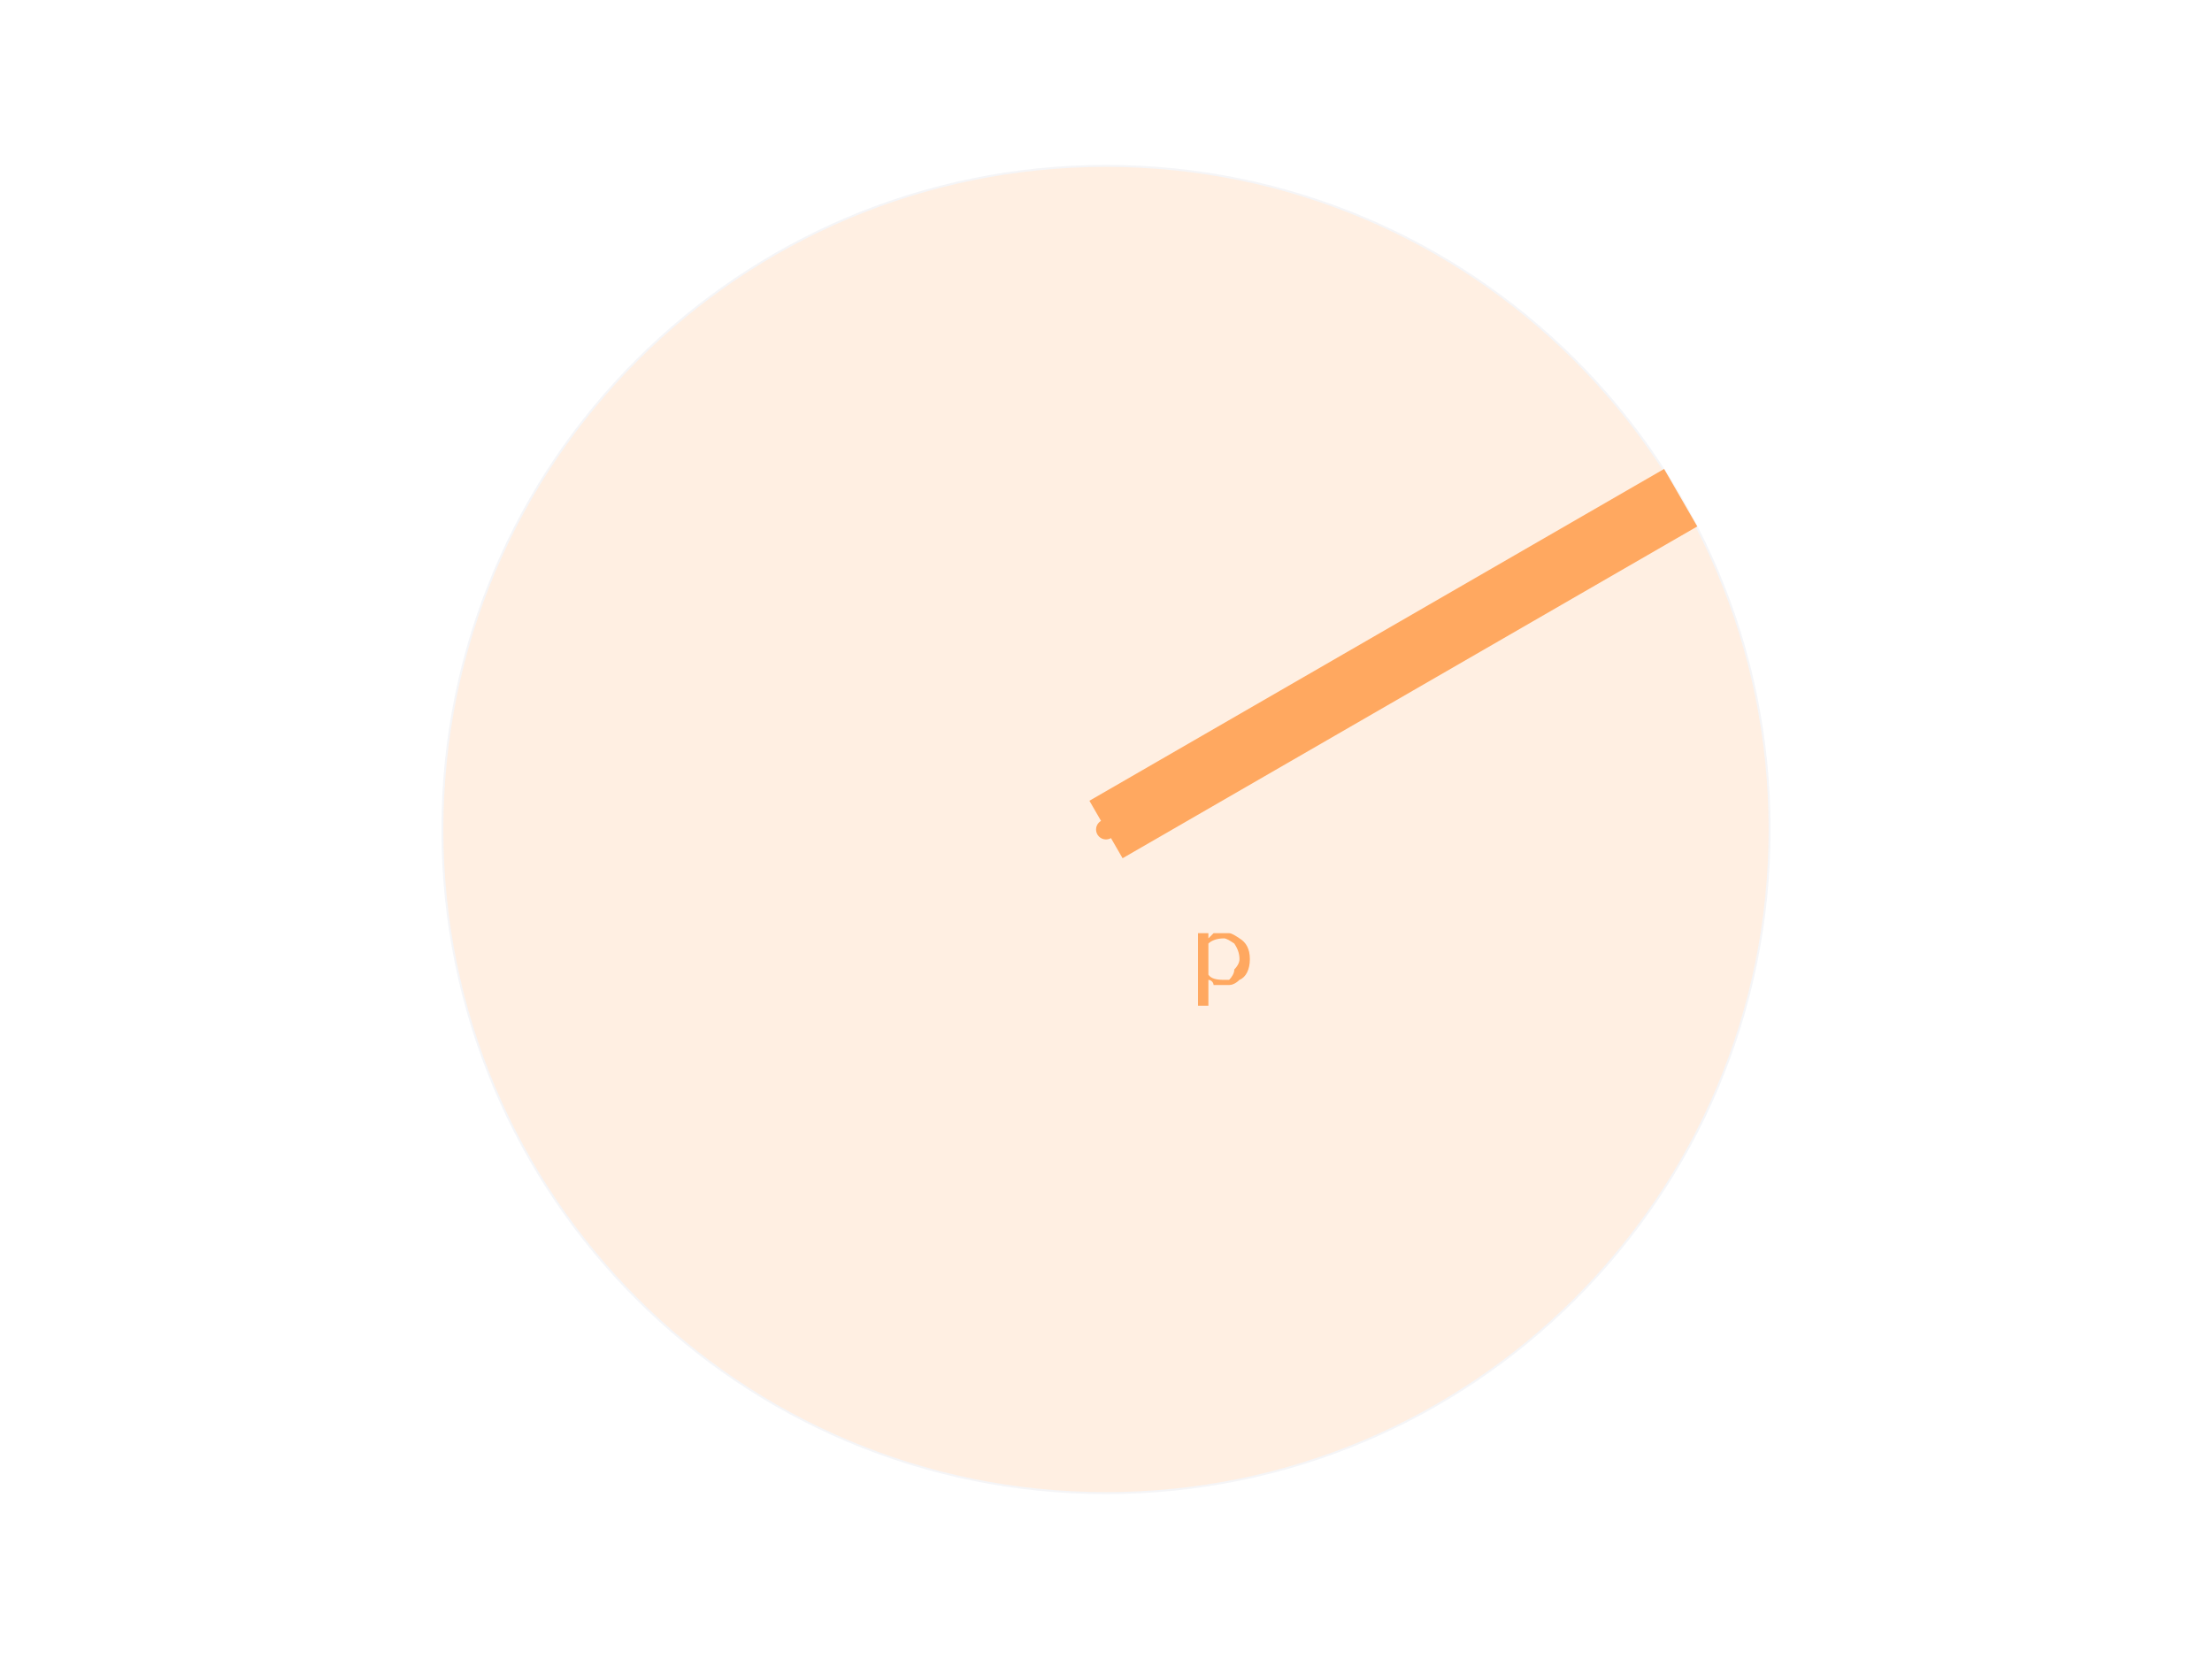
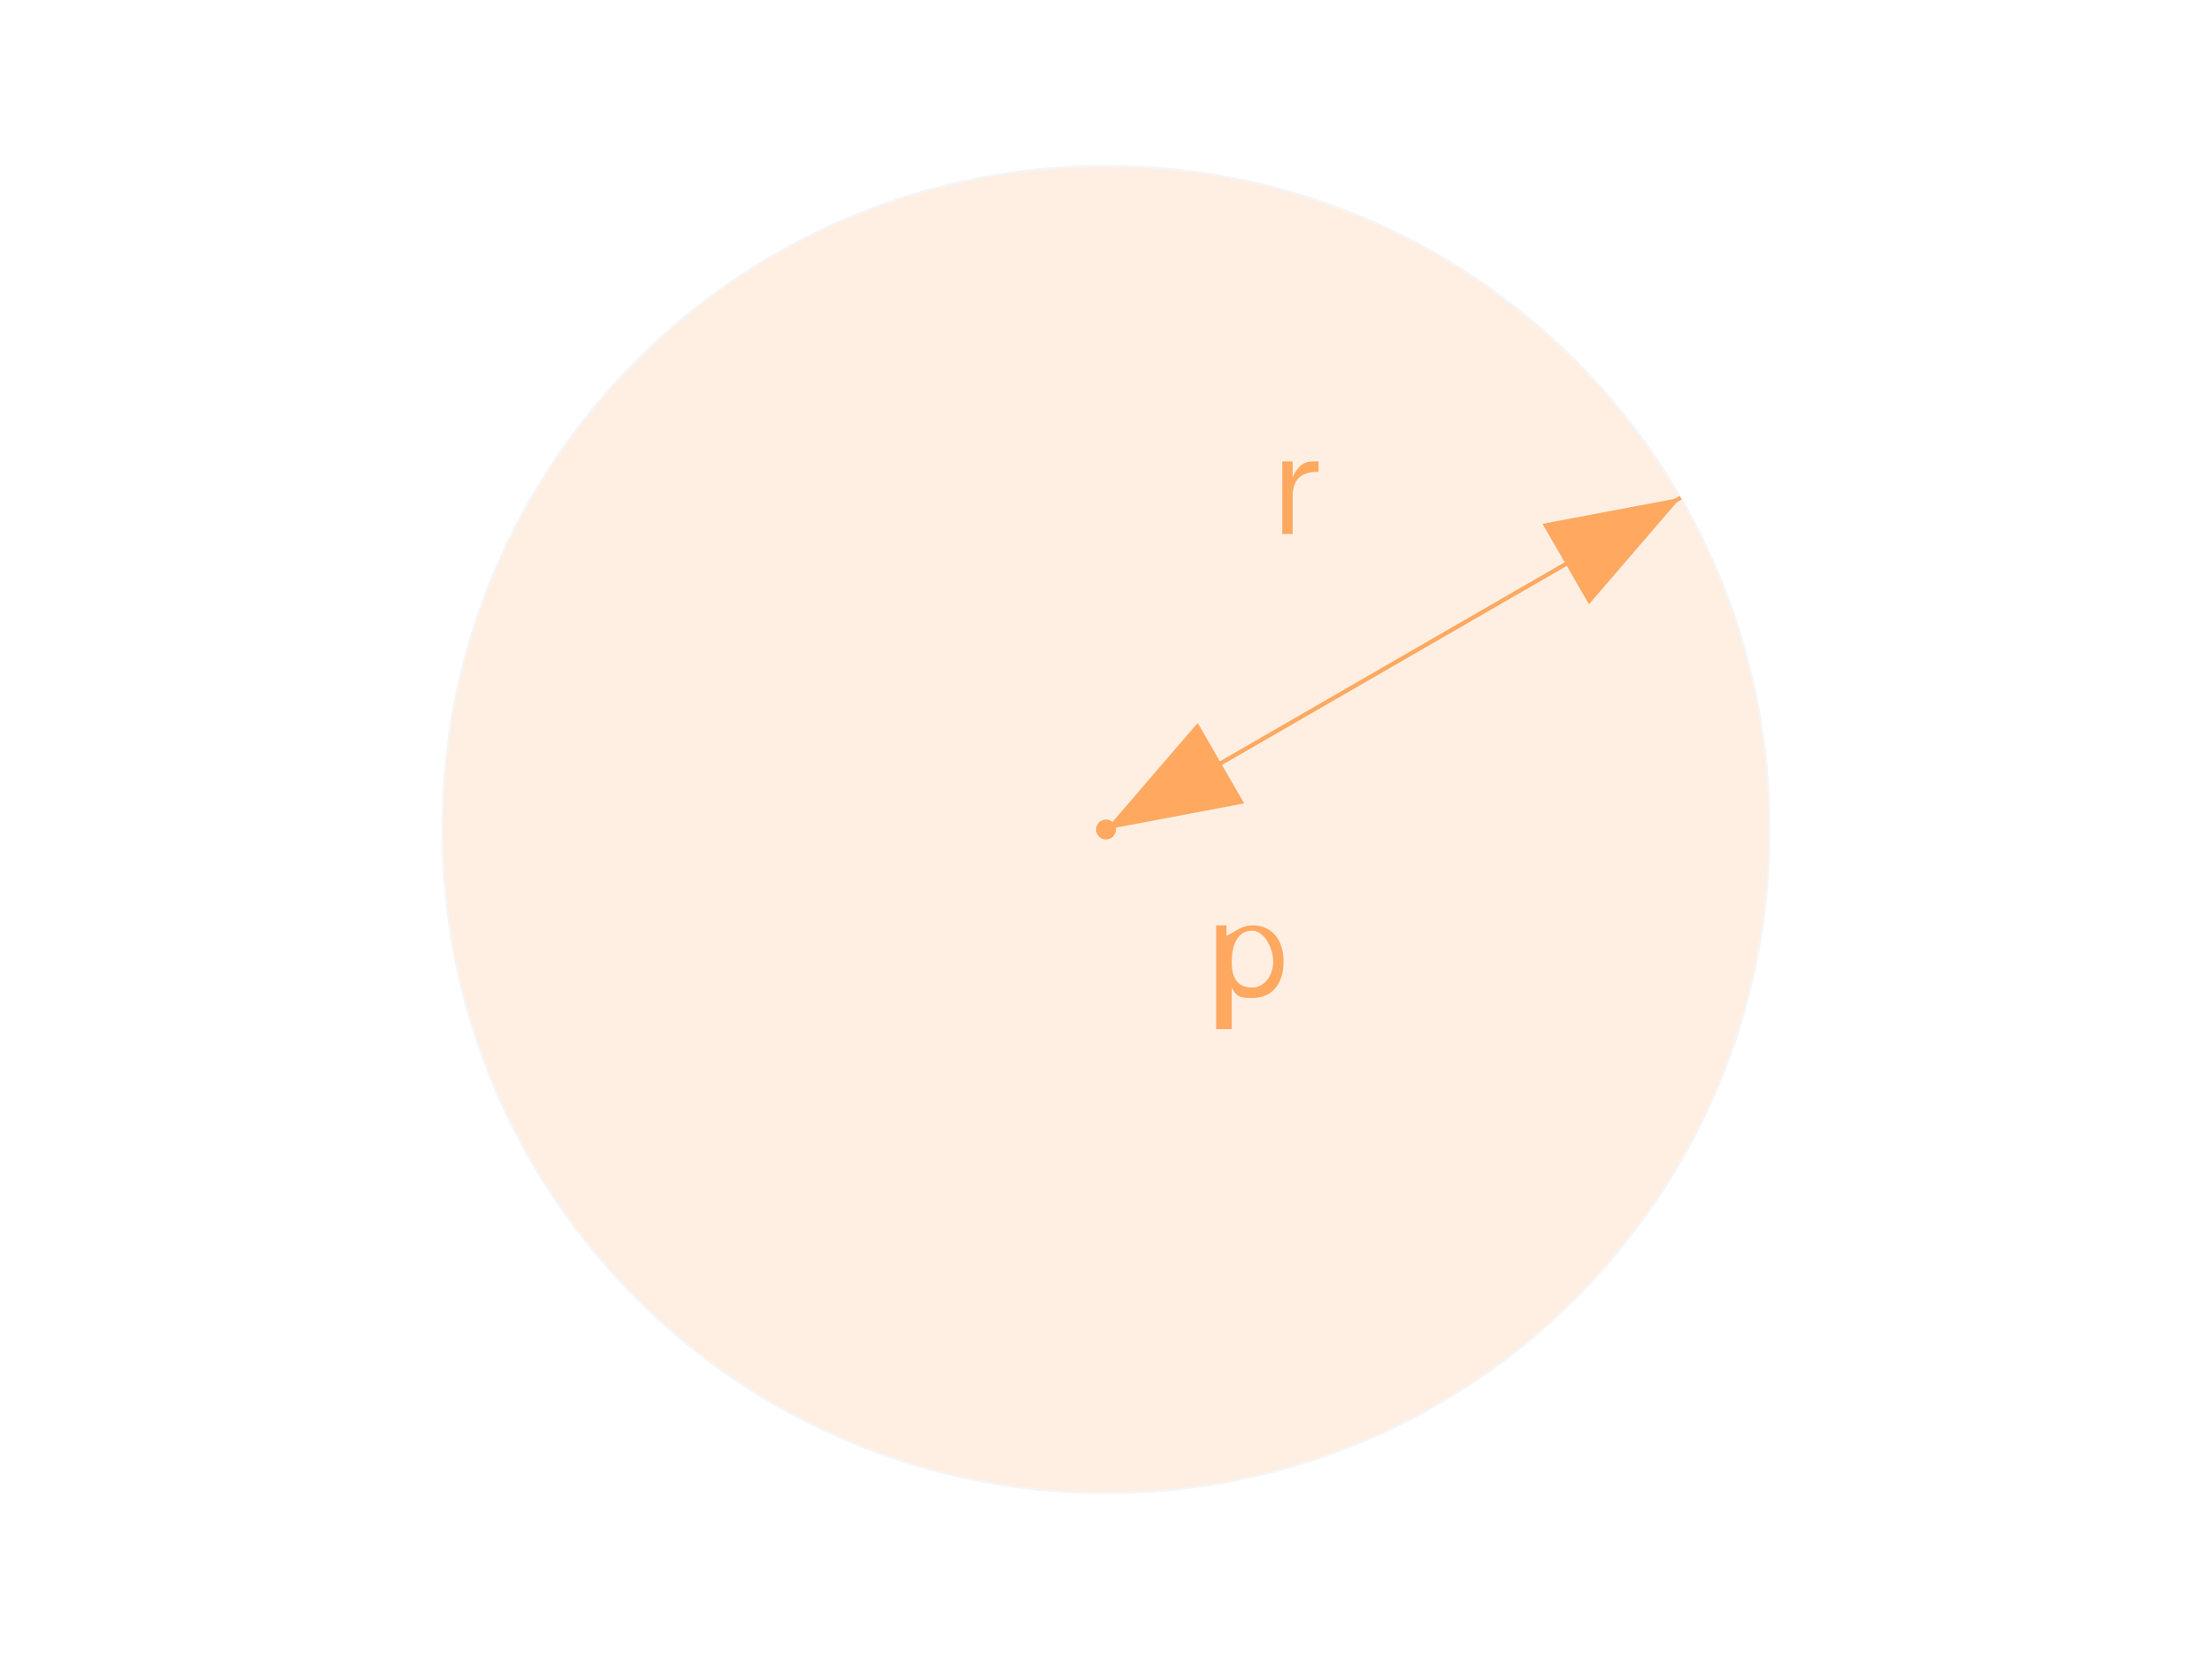
<svg xmlns="http://www.w3.org/2000/svg" width="800" height="600" viewBox="-2.5 -2.5 5 5">
  <defs>
-     <marker id="arrowhead-end" markerWidth="10" markerHeight="7" refX="10" refY="3.5" orient="auto">
-       <polygon points="0 0, 10 3.5, 0 7" fill="rgb(211,211,211)" />
+     <marker id="ah-start-0" markerUnits="userSpaceOnUse" markerWidth="0.4" markerHeight="0.28" refX="0" refY="0.14" orient="auto">
+       <path d="M0.4,0 L0,0.14 L0.4,0.28 Z" fill="rgb(255,168,96)" stroke="none" />
    </marker>
-     <marker id="arrowhead-start" markerWidth="10" markerHeight="7" refX="0" refY="3.5" orient="auto">
-       <polygon points="10 0, 0 3.5, 10 7" fill="rgb(211,211,211)" />
+     <marker id="ah-end-1" markerUnits="userSpaceOnUse" markerWidth="0.4" markerHeight="0.28" refX="0.4" refY="0.14" orient="auto">
+       <path d="M0,0 L0.4,0.14 L0,0.28 Z" fill="rgb(255,168,96)" stroke="none" />
    </marker>
  </defs>
  <g stroke-width="0.006">
    <circle cx="0" cy="0" r="2" style="fill:rgba(255,168,96,0.18);stroke:none;stroke:none" />
    <circle cx="0" cy="0" r="2" style="fill:none;stroke:rgb(245,245,247)" />
    <circle cx="0" cy="0" r="0.03" style="fill:rgb(255,168,96);stroke:none" />
-     <text x="0.354" y="0.354" text-anchor="middle" dominant-baseline="central" style="font-family:sans-serif;font-size:0.3;font-size:0.3;fill:rgb(255,168,96)">p</text>
-     <line x1="0" y1="0" x2="1.732" y2="-1" style="fill:none;stroke:rgb(255,168,96);stroke-width:0.2" />
-     <text x="0.866" y="-0.5" text-anchor="middle" dominant-baseline="central" style="font-family:sans-serif;font-size:0.3;fill:rgb(255,168,96);font-size:0.3">r</text>
+     <text x="0.318" y="0.318" text-anchor="start" dominant-baseline="hanging" style="font-family:Helvetica,Arial,sans-serif;font-size:0.42;fill:rgb(255,168,96)">p</text>
+     <line x1="0" y1="0" x2="1.732" y2="-1" style="fill:none;stroke:rgb(255,168,96);stroke-width:1.5;vector-effect:non-scaling-stroke" marker-start="url(#ah-start-0)" marker-end="url(#ah-end-1)" />
+     <text x="0.641" y="-0.89" text-anchor="end" dominant-baseline="auto" style="font-family:Helvetica,Arial,sans-serif;font-size:0.42;fill:rgb(255,168,96)">r</text>
  </g>
</svg>
